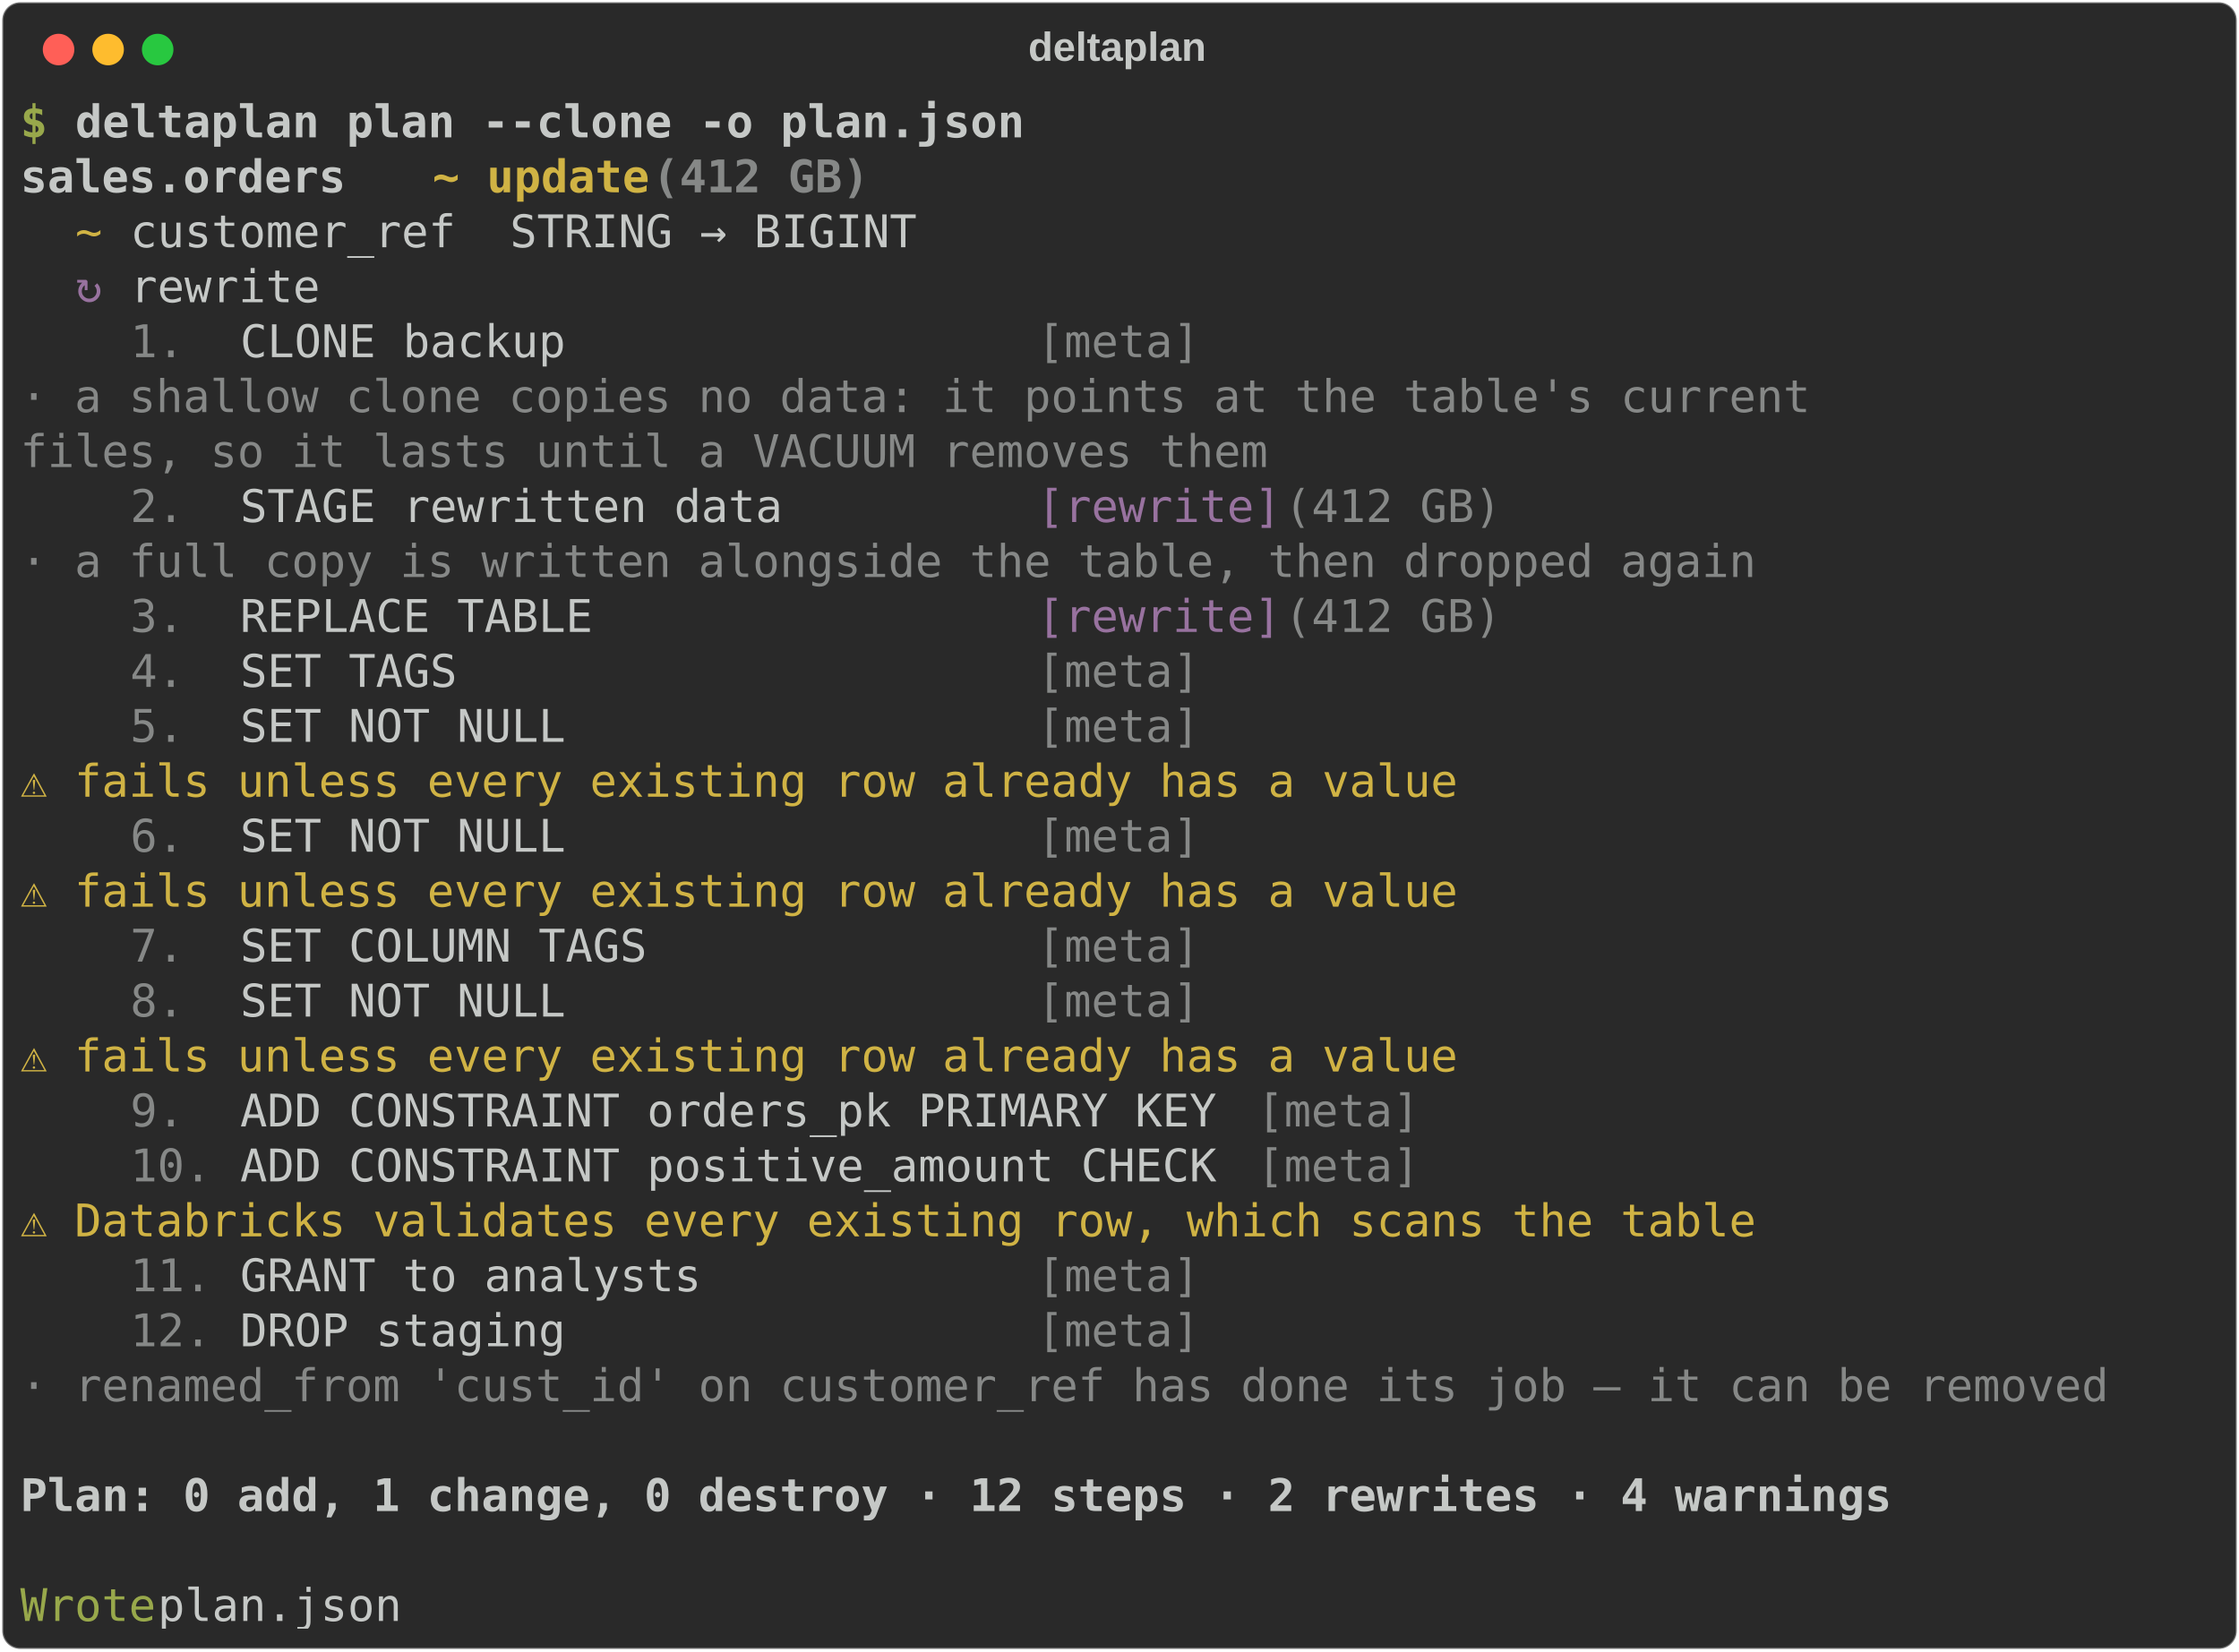
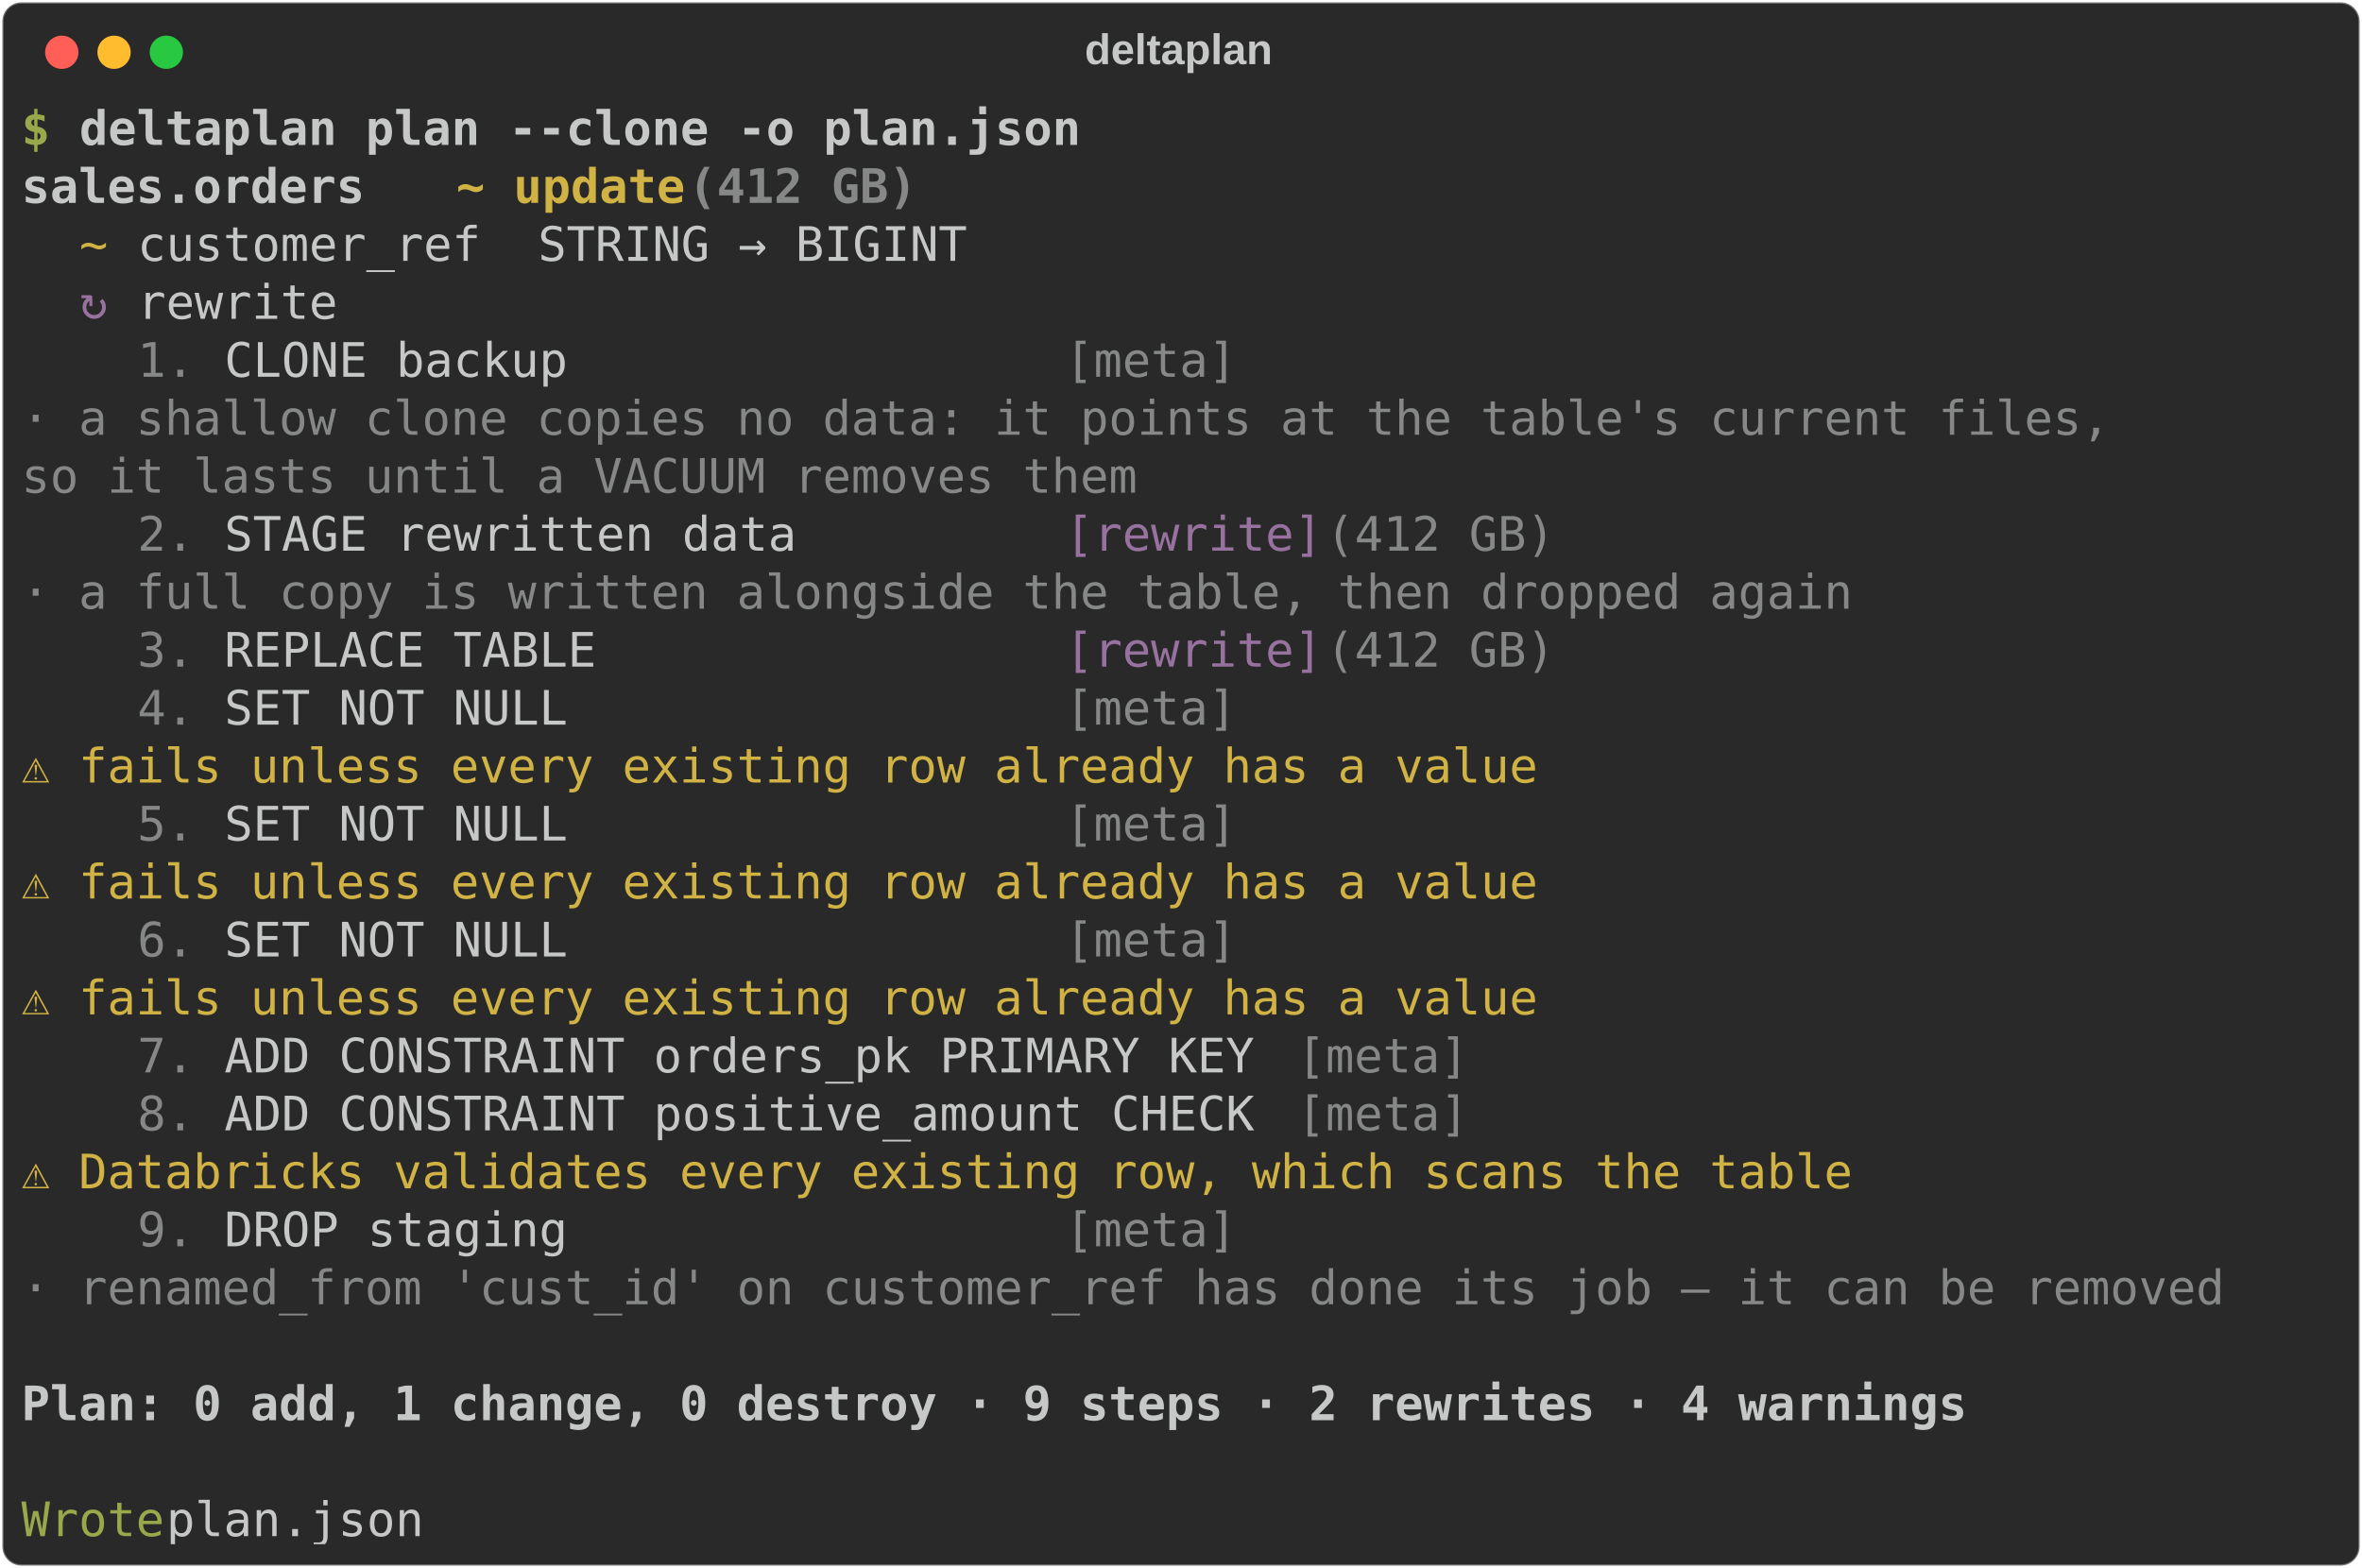
- <svg xmlns="http://www.w3.org/2000/svg" class="rich-terminal" viewBox="0 0 994 733.2">
+ <svg xmlns="http://www.w3.org/2000/svg" class="rich-terminal" viewBox="0 0 994 660.0">
  <style>

    @font-face {
        font-family: "Fira Code";
        src: local("FiraCode-Regular"),
                url("https://cdnjs.cloudflare.com/ajax/libs/firacode/6.2.0/woff2/FiraCode-Regular.woff2") format("woff2"),
                url("https://cdnjs.cloudflare.com/ajax/libs/firacode/6.2.0/woff/FiraCode-Regular.woff") format("woff");
        font-style: normal;
        font-weight: 400;
    }
    @font-face {
        font-family: "Fira Code";
        src: local("FiraCode-Bold"),
                url("https://cdnjs.cloudflare.com/ajax/libs/firacode/6.2.0/woff2/FiraCode-Bold.woff2") format("woff2"),
                url("https://cdnjs.cloudflare.com/ajax/libs/firacode/6.2.0/woff/FiraCode-Bold.woff") format("woff");
        font-style: bold;
        font-weight: 700;
    }

    .dp-tour-plan-rewrite-matrix {
        font-family: Fira Code, monospace;
        font-size: 20px;
        line-height: 24.4px;
        font-variant-east-asian: full-width;
    }

    .dp-tour-plan-rewrite-title {
        font-size: 18px;
        font-weight: bold;
        font-family: arial;
    }

    .dp-tour-plan-rewrite-r1 { fill: #98a84b;font-weight: bold }
.dp-tour-plan-rewrite-r2 { fill: #c5c8c6;font-weight: bold }
.dp-tour-plan-rewrite-r3 { fill: #c5c8c6 }
.dp-tour-plan-rewrite-r4 { fill: #d0b344;font-weight: bold }
.dp-tour-plan-rewrite-r5 { fill: #868887;font-weight: bold }
.dp-tour-plan-rewrite-r6 { fill: #d0b344 }
.dp-tour-plan-rewrite-r7 { fill: #98729f }
.dp-tour-plan-rewrite-r8 { fill: #868887 }
.dp-tour-plan-rewrite-r9 { fill: #98a84b }
    </style>
  <defs>
    <clipPath id="dp-tour-plan-rewrite-clip-terminal">
-       <rect x="0" y="0" width="975.0" height="682.2" />
+       <rect x="0" y="0" width="975.0" height="609.0" />
    </clipPath>
    <clipPath id="dp-tour-plan-rewrite-line-0">
      <rect x="0" y="1.5" width="976" height="24.65" />
    </clipPath>
    <clipPath id="dp-tour-plan-rewrite-line-1">
      <rect x="0" y="25.9" width="976" height="24.65" />
    </clipPath>
    <clipPath id="dp-tour-plan-rewrite-line-2">
      <rect x="0" y="50.3" width="976" height="24.65" />
    </clipPath>
    <clipPath id="dp-tour-plan-rewrite-line-3">
      <rect x="0" y="74.7" width="976" height="24.65" />
    </clipPath>
    <clipPath id="dp-tour-plan-rewrite-line-4">
      <rect x="0" y="99.1" width="976" height="24.65" />
    </clipPath>
    <clipPath id="dp-tour-plan-rewrite-line-5">
      <rect x="0" y="123.5" width="976" height="24.65" />
    </clipPath>
    <clipPath id="dp-tour-plan-rewrite-line-6">
      <rect x="0" y="147.9" width="976" height="24.65" />
    </clipPath>
    <clipPath id="dp-tour-plan-rewrite-line-7">
      <rect x="0" y="172.3" width="976" height="24.65" />
    </clipPath>
    <clipPath id="dp-tour-plan-rewrite-line-8">
      <rect x="0" y="196.7" width="976" height="24.65" />
    </clipPath>
    <clipPath id="dp-tour-plan-rewrite-line-9">
      <rect x="0" y="221.1" width="976" height="24.65" />
    </clipPath>
    <clipPath id="dp-tour-plan-rewrite-line-10">
      <rect x="0" y="245.5" width="976" height="24.65" />
    </clipPath>
    <clipPath id="dp-tour-plan-rewrite-line-11">
      <rect x="0" y="269.9" width="976" height="24.65" />
    </clipPath>
    <clipPath id="dp-tour-plan-rewrite-line-12">
      <rect x="0" y="294.3" width="976" height="24.65" />
    </clipPath>
    <clipPath id="dp-tour-plan-rewrite-line-13">
      <rect x="0" y="318.7" width="976" height="24.65" />
    </clipPath>
    <clipPath id="dp-tour-plan-rewrite-line-14">
      <rect x="0" y="343.1" width="976" height="24.65" />
    </clipPath>
    <clipPath id="dp-tour-plan-rewrite-line-15">
      <rect x="0" y="367.5" width="976" height="24.65" />
    </clipPath>
    <clipPath id="dp-tour-plan-rewrite-line-16">
      <rect x="0" y="391.9" width="976" height="24.65" />
    </clipPath>
    <clipPath id="dp-tour-plan-rewrite-line-17">
      <rect x="0" y="416.3" width="976" height="24.65" />
    </clipPath>
    <clipPath id="dp-tour-plan-rewrite-line-18">
      <rect x="0" y="440.7" width="976" height="24.65" />
    </clipPath>
    <clipPath id="dp-tour-plan-rewrite-line-19">
      <rect x="0" y="465.1" width="976" height="24.65" />
    </clipPath>
    <clipPath id="dp-tour-plan-rewrite-line-20">
      <rect x="0" y="489.5" width="976" height="24.65" />
    </clipPath>
    <clipPath id="dp-tour-plan-rewrite-line-21">
      <rect x="0" y="513.9" width="976" height="24.65" />
    </clipPath>
    <clipPath id="dp-tour-plan-rewrite-line-22">
      <rect x="0" y="538.3" width="976" height="24.65" />
    </clipPath>
    <clipPath id="dp-tour-plan-rewrite-line-23">
      <rect x="0" y="562.7" width="976" height="24.65" />
    </clipPath>
-     <clipPath id="dp-tour-plan-rewrite-line-24">
-       <rect x="0" y="587.1" width="976" height="24.65" />
-     </clipPath>
-     <clipPath id="dp-tour-plan-rewrite-line-25">
-       <rect x="0" y="611.5" width="976" height="24.65" />
-     </clipPath>
-     <clipPath id="dp-tour-plan-rewrite-line-26">
-       <rect x="0" y="635.9" width="976" height="24.65" />
-     </clipPath>
  </defs>
-   <rect fill="#292929" stroke="rgba(255,255,255,0.35)" stroke-width="1" x="1" y="1" width="992" height="731.2" rx="8" />
+   <rect fill="#292929" stroke="rgba(255,255,255,0.35)" stroke-width="1" x="1" y="1" width="992" height="658" rx="8" />
  <text class="dp-tour-plan-rewrite-title" fill="#c5c8c6" text-anchor="middle" x="496" y="27">deltaplan</text>
  <g transform="translate(26,22)">
    <circle cx="0" cy="0" r="7" fill="#ff5f57" />
    <circle cx="22" cy="0" r="7" fill="#febc2e" />
    <circle cx="44" cy="0" r="7" fill="#28c840" />
  </g>
  <g transform="translate(9, 41)" clip-path="url(#dp-tour-plan-rewrite-clip-terminal)">
    <g class="dp-tour-plan-rewrite-matrix">
      <text class="dp-tour-plan-rewrite-r1" x="0" y="20" textLength="24.4" clip-path="url(#dp-tour-plan-rewrite-line-0)">$ </text>
      <text class="dp-tour-plan-rewrite-r2" x="24.4" y="20" textLength="427" clip-path="url(#dp-tour-plan-rewrite-line-0)">deltaplan plan --clone -o plan.json</text>
      <text class="dp-tour-plan-rewrite-r3" x="976" y="20" textLength="12.2" clip-path="url(#dp-tour-plan-rewrite-line-0)">
</text>
      <text class="dp-tour-plan-rewrite-r2" x="0" y="44.4" textLength="183" clip-path="url(#dp-tour-plan-rewrite-line-1)">sales.orders   </text>
      <text class="dp-tour-plan-rewrite-r4" x="183" y="44.4" textLength="97.6" clip-path="url(#dp-tour-plan-rewrite-line-1)">~ update</text>
      <text class="dp-tour-plan-rewrite-r5" x="280.6" y="44.4" textLength="122" clip-path="url(#dp-tour-plan-rewrite-line-1)">  (412 GB)</text>
      <text class="dp-tour-plan-rewrite-r3" x="976" y="44.4" textLength="12.2" clip-path="url(#dp-tour-plan-rewrite-line-1)">
</text>
      <text class="dp-tour-plan-rewrite-r6" x="24.4" y="68.8" textLength="24.4" clip-path="url(#dp-tour-plan-rewrite-line-2)">~ </text>
      <text class="dp-tour-plan-rewrite-r3" x="48.8" y="68.8" textLength="353.8" clip-path="url(#dp-tour-plan-rewrite-line-2)">customer_ref  STRING → BIGINT</text>
      <text class="dp-tour-plan-rewrite-r3" x="976" y="68.8" textLength="12.2" clip-path="url(#dp-tour-plan-rewrite-line-2)">
</text>
      <text class="dp-tour-plan-rewrite-r7" x="24.4" y="93.2" textLength="24.4" clip-path="url(#dp-tour-plan-rewrite-line-3)">↻ </text>
      <text class="dp-tour-plan-rewrite-r3" x="48.8" y="93.2" textLength="85.4" clip-path="url(#dp-tour-plan-rewrite-line-3)">rewrite</text>
      <text class="dp-tour-plan-rewrite-r3" x="976" y="93.2" textLength="12.2" clip-path="url(#dp-tour-plan-rewrite-line-3)">
</text>
-       <text class="dp-tour-plan-rewrite-r8" x="48.8" y="117.6" textLength="48.8" clip-path="url(#dp-tour-plan-rewrite-line-4)"> 1. </text>
-       <text class="dp-tour-plan-rewrite-r3" x="97.6" y="117.6" textLength="353.8" clip-path="url(#dp-tour-plan-rewrite-line-4)">CLONE backup                 </text>
-       <text class="dp-tour-plan-rewrite-r8" x="451.4" y="117.6" textLength="73.2" clip-path="url(#dp-tour-plan-rewrite-line-4)">[meta]</text>
+       <text class="dp-tour-plan-rewrite-r8" x="48.8" y="117.6" textLength="36.6" clip-path="url(#dp-tour-plan-rewrite-line-4)">1. </text>
+       <text class="dp-tour-plan-rewrite-r3" x="85.4" y="117.6" textLength="353.8" clip-path="url(#dp-tour-plan-rewrite-line-4)">CLONE backup                 </text>
+       <text class="dp-tour-plan-rewrite-r8" x="439.2" y="117.6" textLength="73.2" clip-path="url(#dp-tour-plan-rewrite-line-4)">[meta]</text>
      <text class="dp-tour-plan-rewrite-r3" x="976" y="117.6" textLength="12.2" clip-path="url(#dp-tour-plan-rewrite-line-4)">
</text>
-       <text class="dp-tour-plan-rewrite-r8" x="0" y="142" textLength="915" clip-path="url(#dp-tour-plan-rewrite-line-5)">        · a shallow clone copies no data: it points at the table's current </text>
+       <text class="dp-tour-plan-rewrite-r8" x="0" y="142" textLength="976" clip-path="url(#dp-tour-plan-rewrite-line-5)">       · a shallow clone copies no data: it points at the table's current files,</text>
      <text class="dp-tour-plan-rewrite-r3" x="976" y="142" textLength="12.2" clip-path="url(#dp-tour-plan-rewrite-line-5)">
</text>
-       <text class="dp-tour-plan-rewrite-r8" x="0" y="166.4" textLength="561.2" clip-path="url(#dp-tour-plan-rewrite-line-6)">files, so it lasts until a VACUUM removes them</text>
+       <text class="dp-tour-plan-rewrite-r8" x="0" y="166.4" textLength="475.8" clip-path="url(#dp-tour-plan-rewrite-line-6)">so it lasts until a VACUUM removes them</text>
      <text class="dp-tour-plan-rewrite-r3" x="976" y="166.4" textLength="12.2" clip-path="url(#dp-tour-plan-rewrite-line-6)">
</text>
-       <text class="dp-tour-plan-rewrite-r8" x="48.8" y="190.8" textLength="48.8" clip-path="url(#dp-tour-plan-rewrite-line-7)"> 2. </text>
-       <text class="dp-tour-plan-rewrite-r3" x="97.6" y="190.8" textLength="353.8" clip-path="url(#dp-tour-plan-rewrite-line-7)">STAGE rewritten data         </text>
-       <text class="dp-tour-plan-rewrite-r7" x="451.4" y="190.8" textLength="109.8" clip-path="url(#dp-tour-plan-rewrite-line-7)">[rewrite]</text>
-       <text class="dp-tour-plan-rewrite-r8" x="561.2" y="190.8" textLength="122" clip-path="url(#dp-tour-plan-rewrite-line-7)">  (412 GB)</text>
+       <text class="dp-tour-plan-rewrite-r8" x="48.8" y="190.8" textLength="36.6" clip-path="url(#dp-tour-plan-rewrite-line-7)">2. </text>
+       <text class="dp-tour-plan-rewrite-r3" x="85.4" y="190.8" textLength="353.8" clip-path="url(#dp-tour-plan-rewrite-line-7)">STAGE rewritten data         </text>
+       <text class="dp-tour-plan-rewrite-r7" x="439.2" y="190.8" textLength="109.8" clip-path="url(#dp-tour-plan-rewrite-line-7)">[rewrite]</text>
+       <text class="dp-tour-plan-rewrite-r8" x="549" y="190.8" textLength="122" clip-path="url(#dp-tour-plan-rewrite-line-7)">  (412 GB)</text>
      <text class="dp-tour-plan-rewrite-r3" x="976" y="190.8" textLength="12.2" clip-path="url(#dp-tour-plan-rewrite-line-7)">
</text>
-       <text class="dp-tour-plan-rewrite-r8" x="0" y="215.2" textLength="878.4" clip-path="url(#dp-tour-plan-rewrite-line-8)">        · a full copy is written alongside the table, then dropped again</text>
+       <text class="dp-tour-plan-rewrite-r8" x="0" y="215.2" textLength="866.2" clip-path="url(#dp-tour-plan-rewrite-line-8)">       · a full copy is written alongside the table, then dropped again</text>
      <text class="dp-tour-plan-rewrite-r3" x="976" y="215.2" textLength="12.2" clip-path="url(#dp-tour-plan-rewrite-line-8)">
</text>
-       <text class="dp-tour-plan-rewrite-r8" x="48.8" y="239.6" textLength="48.8" clip-path="url(#dp-tour-plan-rewrite-line-9)"> 3. </text>
-       <text class="dp-tour-plan-rewrite-r3" x="97.6" y="239.6" textLength="353.8" clip-path="url(#dp-tour-plan-rewrite-line-9)">REPLACE TABLE                </text>
-       <text class="dp-tour-plan-rewrite-r7" x="451.4" y="239.6" textLength="109.8" clip-path="url(#dp-tour-plan-rewrite-line-9)">[rewrite]</text>
-       <text class="dp-tour-plan-rewrite-r8" x="561.2" y="239.6" textLength="122" clip-path="url(#dp-tour-plan-rewrite-line-9)">  (412 GB)</text>
+       <text class="dp-tour-plan-rewrite-r8" x="48.8" y="239.6" textLength="36.6" clip-path="url(#dp-tour-plan-rewrite-line-9)">3. </text>
+       <text class="dp-tour-plan-rewrite-r3" x="85.4" y="239.6" textLength="353.8" clip-path="url(#dp-tour-plan-rewrite-line-9)">REPLACE TABLE                </text>
+       <text class="dp-tour-plan-rewrite-r7" x="439.2" y="239.6" textLength="109.8" clip-path="url(#dp-tour-plan-rewrite-line-9)">[rewrite]</text>
+       <text class="dp-tour-plan-rewrite-r8" x="549" y="239.6" textLength="122" clip-path="url(#dp-tour-plan-rewrite-line-9)">  (412 GB)</text>
      <text class="dp-tour-plan-rewrite-r3" x="976" y="239.6" textLength="12.2" clip-path="url(#dp-tour-plan-rewrite-line-9)">
</text>
-       <text class="dp-tour-plan-rewrite-r8" x="48.8" y="264" textLength="48.8" clip-path="url(#dp-tour-plan-rewrite-line-10)"> 4. </text>
-       <text class="dp-tour-plan-rewrite-r3" x="97.6" y="264" textLength="353.8" clip-path="url(#dp-tour-plan-rewrite-line-10)">SET TAGS                     </text>
-       <text class="dp-tour-plan-rewrite-r8" x="451.4" y="264" textLength="73.2" clip-path="url(#dp-tour-plan-rewrite-line-10)">[meta]</text>
+       <text class="dp-tour-plan-rewrite-r8" x="48.8" y="264" textLength="36.6" clip-path="url(#dp-tour-plan-rewrite-line-10)">4. </text>
+       <text class="dp-tour-plan-rewrite-r3" x="85.4" y="264" textLength="353.8" clip-path="url(#dp-tour-plan-rewrite-line-10)">SET NOT NULL                 </text>
+       <text class="dp-tour-plan-rewrite-r8" x="439.2" y="264" textLength="73.2" clip-path="url(#dp-tour-plan-rewrite-line-10)">[meta]</text>
      <text class="dp-tour-plan-rewrite-r3" x="976" y="264" textLength="12.2" clip-path="url(#dp-tour-plan-rewrite-line-10)">
</text>
-       <text class="dp-tour-plan-rewrite-r8" x="48.8" y="288.4" textLength="48.8" clip-path="url(#dp-tour-plan-rewrite-line-11)"> 5. </text>
-       <text class="dp-tour-plan-rewrite-r3" x="97.6" y="288.4" textLength="353.8" clip-path="url(#dp-tour-plan-rewrite-line-11)">SET NOT NULL                 </text>
-       <text class="dp-tour-plan-rewrite-r8" x="451.4" y="288.4" textLength="73.2" clip-path="url(#dp-tour-plan-rewrite-line-11)">[meta]</text>
+       <text class="dp-tour-plan-rewrite-r6" x="0" y="288.4" textLength="732" clip-path="url(#dp-tour-plan-rewrite-line-11)">       ⚠ fails unless every existing row already has a value</text>
      <text class="dp-tour-plan-rewrite-r3" x="976" y="288.4" textLength="12.2" clip-path="url(#dp-tour-plan-rewrite-line-11)">
</text>
-       <text class="dp-tour-plan-rewrite-r6" x="0" y="312.8" textLength="744.2" clip-path="url(#dp-tour-plan-rewrite-line-12)">        ⚠ fails unless every existing row already has a value</text>
+       <text class="dp-tour-plan-rewrite-r8" x="48.8" y="312.8" textLength="36.6" clip-path="url(#dp-tour-plan-rewrite-line-12)">5. </text>
+       <text class="dp-tour-plan-rewrite-r3" x="85.4" y="312.8" textLength="353.8" clip-path="url(#dp-tour-plan-rewrite-line-12)">SET NOT NULL                 </text>
+       <text class="dp-tour-plan-rewrite-r8" x="439.2" y="312.8" textLength="73.2" clip-path="url(#dp-tour-plan-rewrite-line-12)">[meta]</text>
      <text class="dp-tour-plan-rewrite-r3" x="976" y="312.8" textLength="12.2" clip-path="url(#dp-tour-plan-rewrite-line-12)">
</text>
-       <text class="dp-tour-plan-rewrite-r8" x="48.8" y="337.2" textLength="48.8" clip-path="url(#dp-tour-plan-rewrite-line-13)"> 6. </text>
-       <text class="dp-tour-plan-rewrite-r3" x="97.6" y="337.2" textLength="353.8" clip-path="url(#dp-tour-plan-rewrite-line-13)">SET NOT NULL                 </text>
-       <text class="dp-tour-plan-rewrite-r8" x="451.4" y="337.2" textLength="73.2" clip-path="url(#dp-tour-plan-rewrite-line-13)">[meta]</text>
+       <text class="dp-tour-plan-rewrite-r6" x="0" y="337.2" textLength="732" clip-path="url(#dp-tour-plan-rewrite-line-13)">       ⚠ fails unless every existing row already has a value</text>
      <text class="dp-tour-plan-rewrite-r3" x="976" y="337.2" textLength="12.2" clip-path="url(#dp-tour-plan-rewrite-line-13)">
</text>
-       <text class="dp-tour-plan-rewrite-r6" x="0" y="361.6" textLength="744.2" clip-path="url(#dp-tour-plan-rewrite-line-14)">        ⚠ fails unless every existing row already has a value</text>
+       <text class="dp-tour-plan-rewrite-r8" x="48.8" y="361.6" textLength="36.6" clip-path="url(#dp-tour-plan-rewrite-line-14)">6. </text>
+       <text class="dp-tour-plan-rewrite-r3" x="85.4" y="361.6" textLength="353.8" clip-path="url(#dp-tour-plan-rewrite-line-14)">SET NOT NULL                 </text>
+       <text class="dp-tour-plan-rewrite-r8" x="439.2" y="361.6" textLength="73.2" clip-path="url(#dp-tour-plan-rewrite-line-14)">[meta]</text>
      <text class="dp-tour-plan-rewrite-r3" x="976" y="361.6" textLength="12.2" clip-path="url(#dp-tour-plan-rewrite-line-14)">
</text>
-       <text class="dp-tour-plan-rewrite-r8" x="48.8" y="386" textLength="48.8" clip-path="url(#dp-tour-plan-rewrite-line-15)"> 7. </text>
-       <text class="dp-tour-plan-rewrite-r3" x="97.6" y="386" textLength="353.8" clip-path="url(#dp-tour-plan-rewrite-line-15)">SET COLUMN TAGS              </text>
-       <text class="dp-tour-plan-rewrite-r8" x="451.4" y="386" textLength="73.2" clip-path="url(#dp-tour-plan-rewrite-line-15)">[meta]</text>
+       <text class="dp-tour-plan-rewrite-r6" x="0" y="386" textLength="732" clip-path="url(#dp-tour-plan-rewrite-line-15)">       ⚠ fails unless every existing row already has a value</text>
      <text class="dp-tour-plan-rewrite-r3" x="976" y="386" textLength="12.2" clip-path="url(#dp-tour-plan-rewrite-line-15)">
</text>
-       <text class="dp-tour-plan-rewrite-r8" x="48.8" y="410.4" textLength="48.8" clip-path="url(#dp-tour-plan-rewrite-line-16)"> 8. </text>
-       <text class="dp-tour-plan-rewrite-r3" x="97.6" y="410.4" textLength="353.8" clip-path="url(#dp-tour-plan-rewrite-line-16)">SET NOT NULL                 </text>
-       <text class="dp-tour-plan-rewrite-r8" x="451.4" y="410.4" textLength="73.2" clip-path="url(#dp-tour-plan-rewrite-line-16)">[meta]</text>
+       <text class="dp-tour-plan-rewrite-r8" x="48.8" y="410.4" textLength="36.6" clip-path="url(#dp-tour-plan-rewrite-line-16)">7. </text>
+       <text class="dp-tour-plan-rewrite-r3" x="85.4" y="410.4" textLength="451.4" clip-path="url(#dp-tour-plan-rewrite-line-16)">ADD CONSTRAINT orders_pk PRIMARY KEY </text>
+       <text class="dp-tour-plan-rewrite-r8" x="536.8" y="410.4" textLength="73.2" clip-path="url(#dp-tour-plan-rewrite-line-16)">[meta]</text>
      <text class="dp-tour-plan-rewrite-r3" x="976" y="410.4" textLength="12.2" clip-path="url(#dp-tour-plan-rewrite-line-16)">
</text>
-       <text class="dp-tour-plan-rewrite-r6" x="0" y="434.8" textLength="744.2" clip-path="url(#dp-tour-plan-rewrite-line-17)">        ⚠ fails unless every existing row already has a value</text>
+       <text class="dp-tour-plan-rewrite-r8" x="48.8" y="434.8" textLength="36.6" clip-path="url(#dp-tour-plan-rewrite-line-17)">8. </text>
+       <text class="dp-tour-plan-rewrite-r3" x="85.4" y="434.8" textLength="451.4" clip-path="url(#dp-tour-plan-rewrite-line-17)">ADD CONSTRAINT positive_amount CHECK </text>
+       <text class="dp-tour-plan-rewrite-r8" x="536.8" y="434.8" textLength="73.2" clip-path="url(#dp-tour-plan-rewrite-line-17)">[meta]</text>
      <text class="dp-tour-plan-rewrite-r3" x="976" y="434.8" textLength="12.2" clip-path="url(#dp-tour-plan-rewrite-line-17)">
</text>
-       <text class="dp-tour-plan-rewrite-r8" x="48.8" y="459.2" textLength="48.8" clip-path="url(#dp-tour-plan-rewrite-line-18)"> 9. </text>
-       <text class="dp-tour-plan-rewrite-r3" x="97.6" y="459.2" textLength="451.4" clip-path="url(#dp-tour-plan-rewrite-line-18)">ADD CONSTRAINT orders_pk PRIMARY KEY </text>
-       <text class="dp-tour-plan-rewrite-r8" x="549" y="459.2" textLength="73.2" clip-path="url(#dp-tour-plan-rewrite-line-18)">[meta]</text>
+       <text class="dp-tour-plan-rewrite-r6" x="0" y="459.2" textLength="866.2" clip-path="url(#dp-tour-plan-rewrite-line-18)">       ⚠ Databricks validates every existing row, which scans the table</text>
      <text class="dp-tour-plan-rewrite-r3" x="976" y="459.2" textLength="12.2" clip-path="url(#dp-tour-plan-rewrite-line-18)">
</text>
-       <text class="dp-tour-plan-rewrite-r8" x="48.8" y="483.6" textLength="48.8" clip-path="url(#dp-tour-plan-rewrite-line-19)">10. </text>
-       <text class="dp-tour-plan-rewrite-r3" x="97.6" y="483.6" textLength="451.4" clip-path="url(#dp-tour-plan-rewrite-line-19)">ADD CONSTRAINT positive_amount CHECK </text>
-       <text class="dp-tour-plan-rewrite-r8" x="549" y="483.6" textLength="73.2" clip-path="url(#dp-tour-plan-rewrite-line-19)">[meta]</text>
+       <text class="dp-tour-plan-rewrite-r8" x="48.8" y="483.6" textLength="36.6" clip-path="url(#dp-tour-plan-rewrite-line-19)">9. </text>
+       <text class="dp-tour-plan-rewrite-r3" x="85.4" y="483.6" textLength="353.8" clip-path="url(#dp-tour-plan-rewrite-line-19)">DROP staging                 </text>
+       <text class="dp-tour-plan-rewrite-r8" x="439.2" y="483.6" textLength="73.2" clip-path="url(#dp-tour-plan-rewrite-line-19)">[meta]</text>
      <text class="dp-tour-plan-rewrite-r3" x="976" y="483.6" textLength="12.2" clip-path="url(#dp-tour-plan-rewrite-line-19)">
</text>
-       <text class="dp-tour-plan-rewrite-r6" x="0" y="508" textLength="878.4" clip-path="url(#dp-tour-plan-rewrite-line-20)">        ⚠ Databricks validates every existing row, which scans the table</text>
+       <text class="dp-tour-plan-rewrite-r8" x="0" y="508" textLength="963.8" clip-path="url(#dp-tour-plan-rewrite-line-20)">  · renamed_from 'cust_id' on customer_ref has done its job — it can be removed</text>
      <text class="dp-tour-plan-rewrite-r3" x="976" y="508" textLength="12.2" clip-path="url(#dp-tour-plan-rewrite-line-20)">
</text>
-       <text class="dp-tour-plan-rewrite-r8" x="48.8" y="532.4" textLength="48.8" clip-path="url(#dp-tour-plan-rewrite-line-21)">11. </text>
-       <text class="dp-tour-plan-rewrite-r3" x="97.6" y="532.4" textLength="353.8" clip-path="url(#dp-tour-plan-rewrite-line-21)">GRANT to analysts            </text>
-       <text class="dp-tour-plan-rewrite-r8" x="451.4" y="532.4" textLength="73.2" clip-path="url(#dp-tour-plan-rewrite-line-21)">[meta]</text>
      <text class="dp-tour-plan-rewrite-r3" x="976" y="532.4" textLength="12.2" clip-path="url(#dp-tour-plan-rewrite-line-21)">
</text>
-       <text class="dp-tour-plan-rewrite-r8" x="48.8" y="556.8" textLength="48.8" clip-path="url(#dp-tour-plan-rewrite-line-22)">12. </text>
-       <text class="dp-tour-plan-rewrite-r3" x="97.6" y="556.8" textLength="353.8" clip-path="url(#dp-tour-plan-rewrite-line-22)">DROP staging                 </text>
-       <text class="dp-tour-plan-rewrite-r8" x="451.4" y="556.8" textLength="73.2" clip-path="url(#dp-tour-plan-rewrite-line-22)">[meta]</text>
+       <text class="dp-tour-plan-rewrite-r2" x="0" y="556.8" textLength="829.6" clip-path="url(#dp-tour-plan-rewrite-line-22)">Plan: 0 add, 1 change, 0 destroy · 9 steps · 2 rewrites · 4 warnings</text>
      <text class="dp-tour-plan-rewrite-r3" x="976" y="556.8" textLength="12.2" clip-path="url(#dp-tour-plan-rewrite-line-22)">
</text>
-       <text class="dp-tour-plan-rewrite-r8" x="0" y="581.2" textLength="963.8" clip-path="url(#dp-tour-plan-rewrite-line-23)">  · renamed_from 'cust_id' on customer_ref has done its job — it can be removed</text>
      <text class="dp-tour-plan-rewrite-r3" x="976" y="581.2" textLength="12.2" clip-path="url(#dp-tour-plan-rewrite-line-23)">
</text>
+       <text class="dp-tour-plan-rewrite-r9" x="0" y="605.6" textLength="61" clip-path="url(#dp-tour-plan-rewrite-line-24)">Wrote</text>
+       <text class="dp-tour-plan-rewrite-r3" x="61" y="605.6" textLength="122" clip-path="url(#dp-tour-plan-rewrite-line-24)"> plan.json</text>
      <text class="dp-tour-plan-rewrite-r3" x="976" y="605.6" textLength="12.2" clip-path="url(#dp-tour-plan-rewrite-line-24)">
- </text>
-       <text class="dp-tour-plan-rewrite-r2" x="0" y="630" textLength="841.8" clip-path="url(#dp-tour-plan-rewrite-line-25)">Plan: 0 add, 1 change, 0 destroy · 12 steps · 2 rewrites · 4 warnings</text>
-       <text class="dp-tour-plan-rewrite-r3" x="976" y="630" textLength="12.2" clip-path="url(#dp-tour-plan-rewrite-line-25)">
- </text>
-       <text class="dp-tour-plan-rewrite-r3" x="976" y="654.4" textLength="12.2" clip-path="url(#dp-tour-plan-rewrite-line-26)">
- </text>
-       <text class="dp-tour-plan-rewrite-r9" x="0" y="678.8" textLength="61" clip-path="url(#dp-tour-plan-rewrite-line-27)">Wrote</text>
-       <text class="dp-tour-plan-rewrite-r3" x="61" y="678.8" textLength="122" clip-path="url(#dp-tour-plan-rewrite-line-27)"> plan.json</text>
-       <text class="dp-tour-plan-rewrite-r3" x="976" y="678.8" textLength="12.2" clip-path="url(#dp-tour-plan-rewrite-line-27)">
</text>
    </g>
  </g>
</svg>
